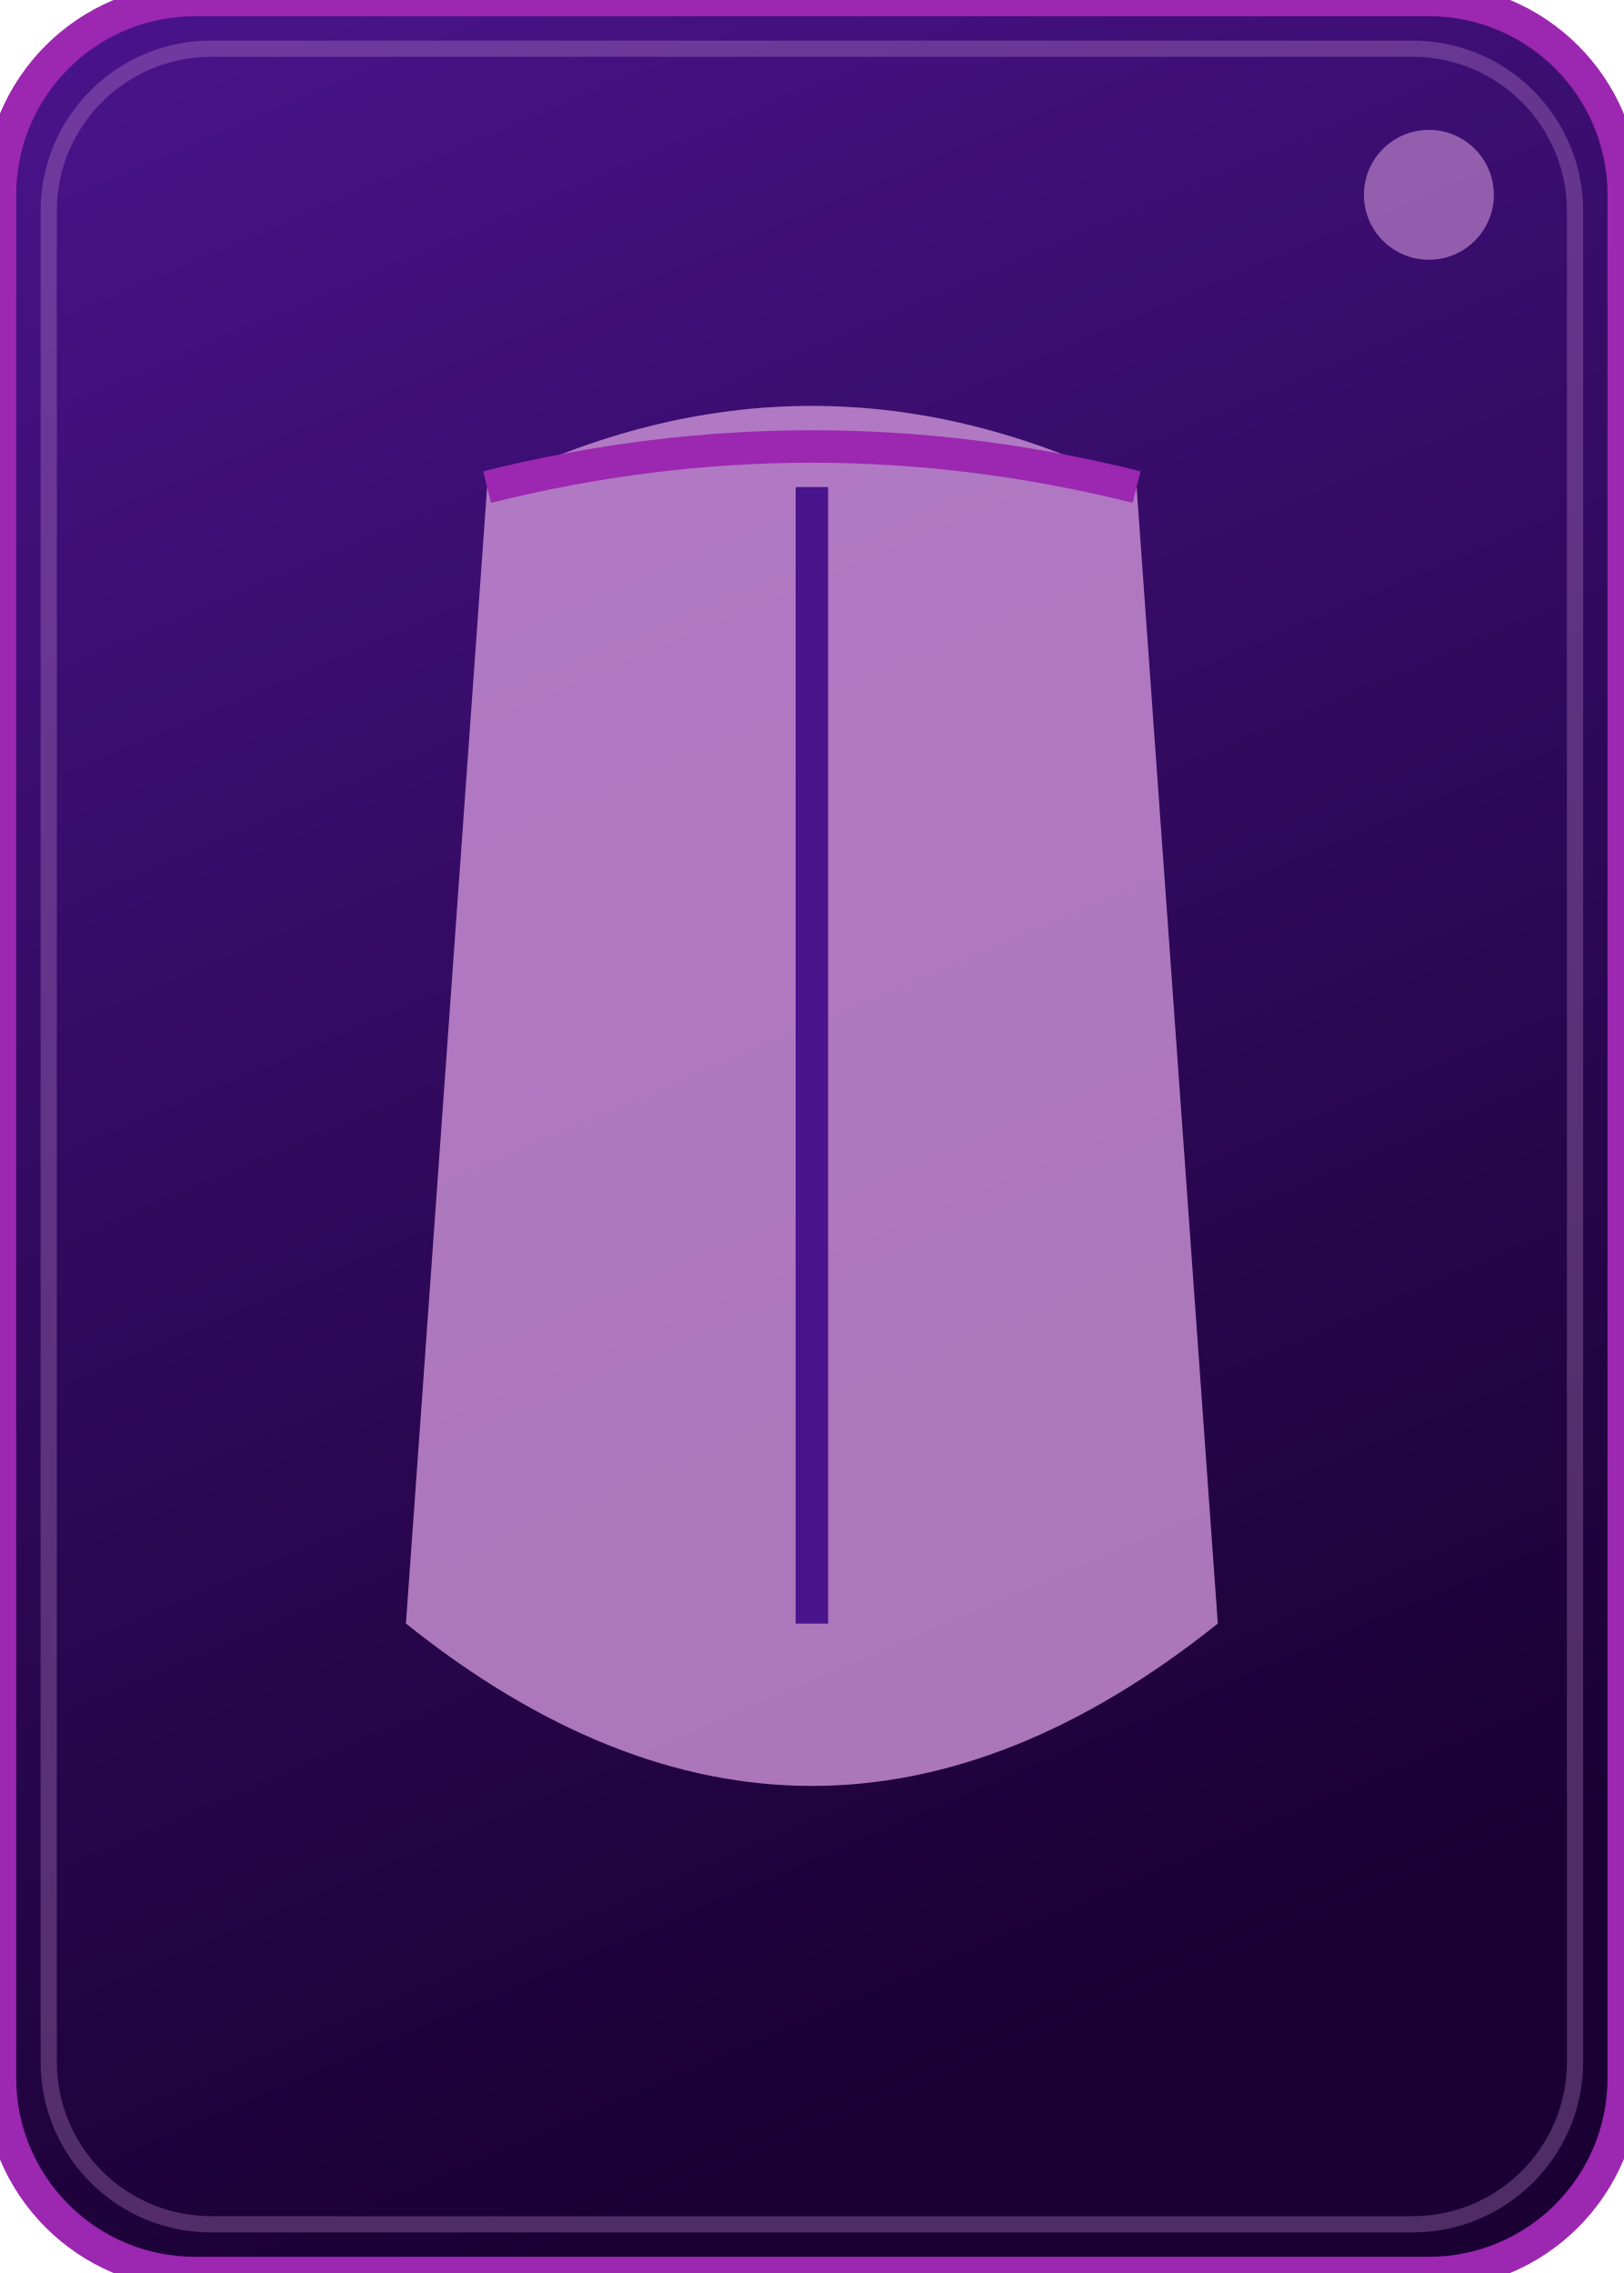
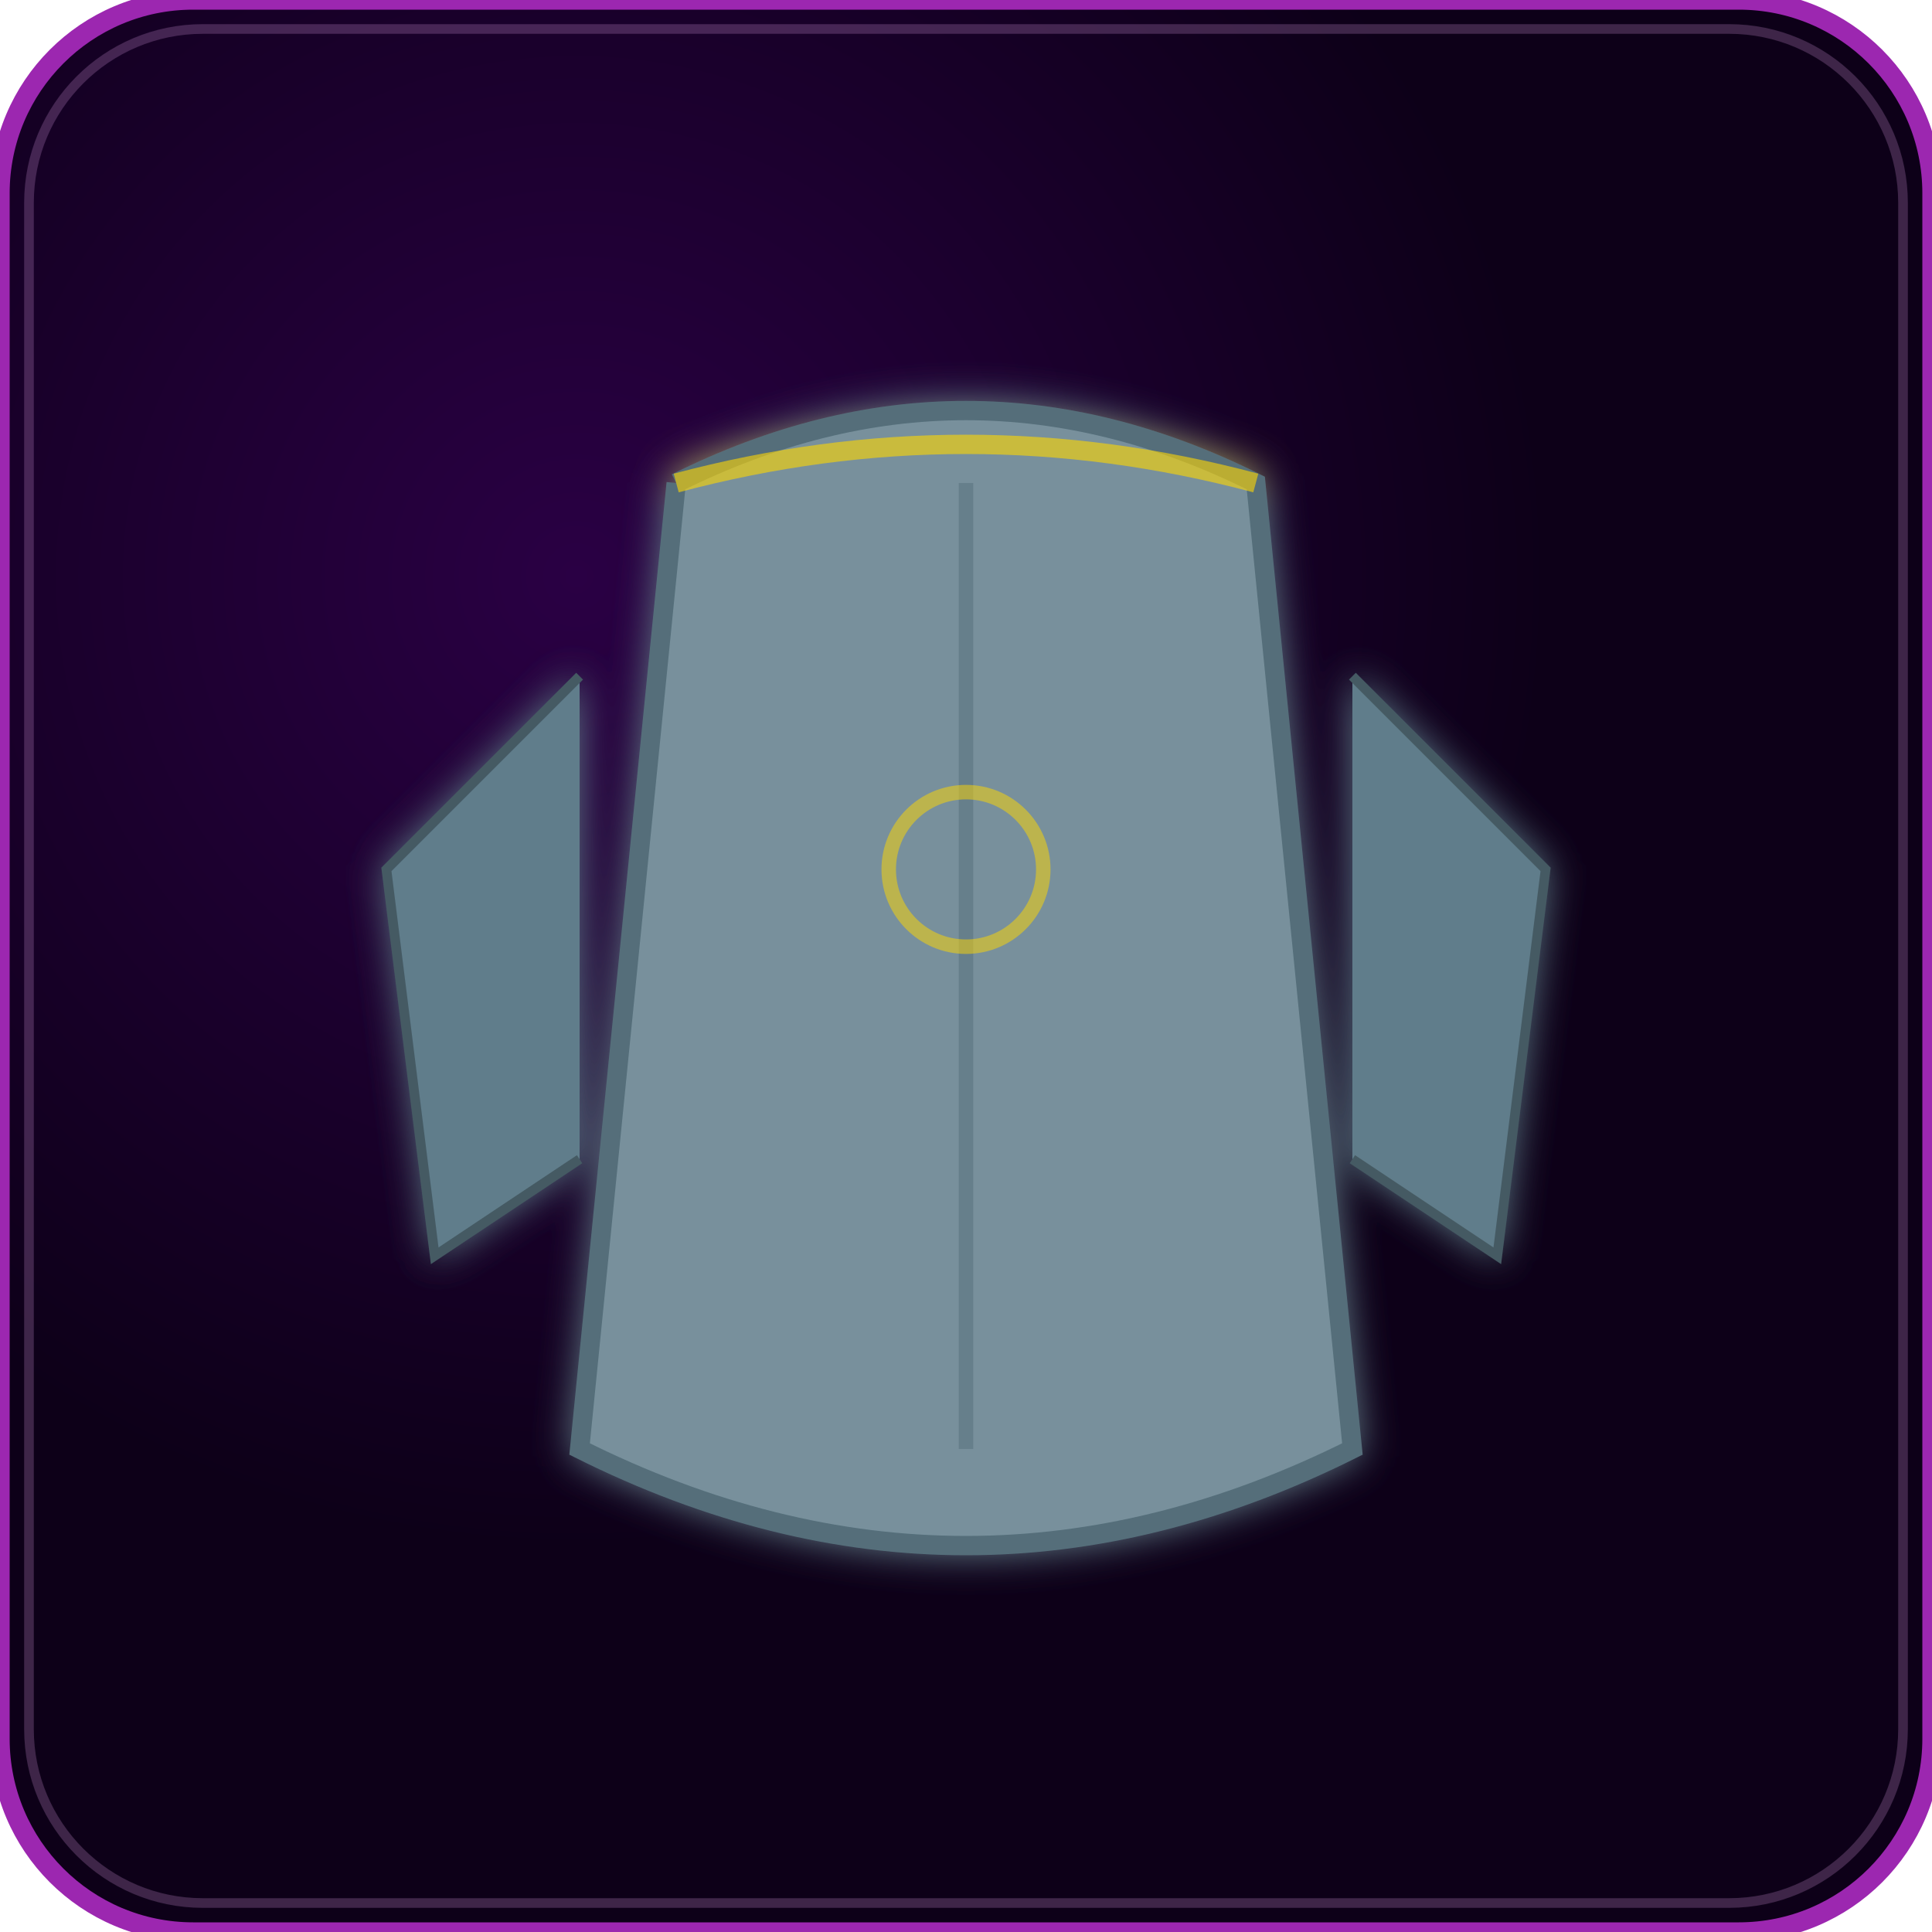
- <svg xmlns="http://www.w3.org/2000/svg" viewBox="0 0 100 140">
+ <svg xmlns="http://www.w3.org/2000/svg" viewBox="0 0 200 200">
  <defs>
-     <linearGradient id="bg" x1="0" y1="0" x2="0.3" y2="1">
-       <stop offset="0%" stop-color="#4a148c" />
-       <stop offset="100%" stop-color="#1a0033" />
-     </linearGradient>
+     <radialGradient id="abg" cx="30%" cy="30%">
+       <stop offset="0%" stop-color="#2a0044" />
+       <stop offset="100%" stop-color="#0d0018" />
+     </radialGradient>
  </defs>
-   <rect width="100" height="140" rx="12" fill="url(#bg)" stroke="#9c27b0" stroke-width="2" />
-   <rect x="3" y="3" width="94" height="134" rx="10" fill="none" stroke="#ce93d8" stroke-width="1" opacity="0.3" />
-   <path d="M30 30 L25 100 Q50 120 75 100 L70 30 Q50 20 30 30" fill="#ce93d8" opacity="0.8" />
-   <line x1="50" y1="30" x2="50" y2="100" stroke="#4a148c" stroke-width="2" />
-   <path d="M30 30 Q50 25 70 30" stroke="#9c27b0" stroke-width="2" fill="none" />
-   <circle cx="88" cy="12" r="4" fill="#ce93d8" opacity="0.6" />
+   <rect width="200" height="200" rx="20" fill="url(#abg)" stroke="#9c27b0" stroke-width="2" />
+   <rect x="3" y="3" width="194" height="194" rx="18" fill="none" stroke="#ce93d8" stroke-width="1" opacity="0.25" />
+   <filter id="glow">
+     <feGaussianBlur stdDeviation="2" result="blur" />
+     <feMerge>
+       <feMergeNode in="blur" />
+       <feMergeNode in="SourceGraphic" />
+     </feMerge>
+   </filter>
+   <g filter="url(#glow)">
+     <path d="M70 50 L60 150 Q100 170 140 150 L130 50 Q100 35 70 50" fill="#78909c" stroke="#546e7a" stroke-width="2" />
+     <path d="M70 50 Q100 42 130 50" fill="none" stroke="#ffd700" stroke-width="2" opacity="0.6" />
+     <line x1="100" y1="50" x2="100" y2="150" stroke="#546e7a" stroke-width="1.5" opacity="0.5" />
+     <path d="M60 70 L40 90 L45 130 L60 120" fill="#607d8b" stroke="#455a64" stroke-width="1" />
+     <path d="M140 70 L160 90 L155 130 L140 120" fill="#607d8b" stroke="#455a64" stroke-width="1" />
+     <circle cx="100" cy="90" r="8" fill="none" stroke="#ffd700" stroke-width="1.5" opacity="0.5" />
+   </g>
</svg>
